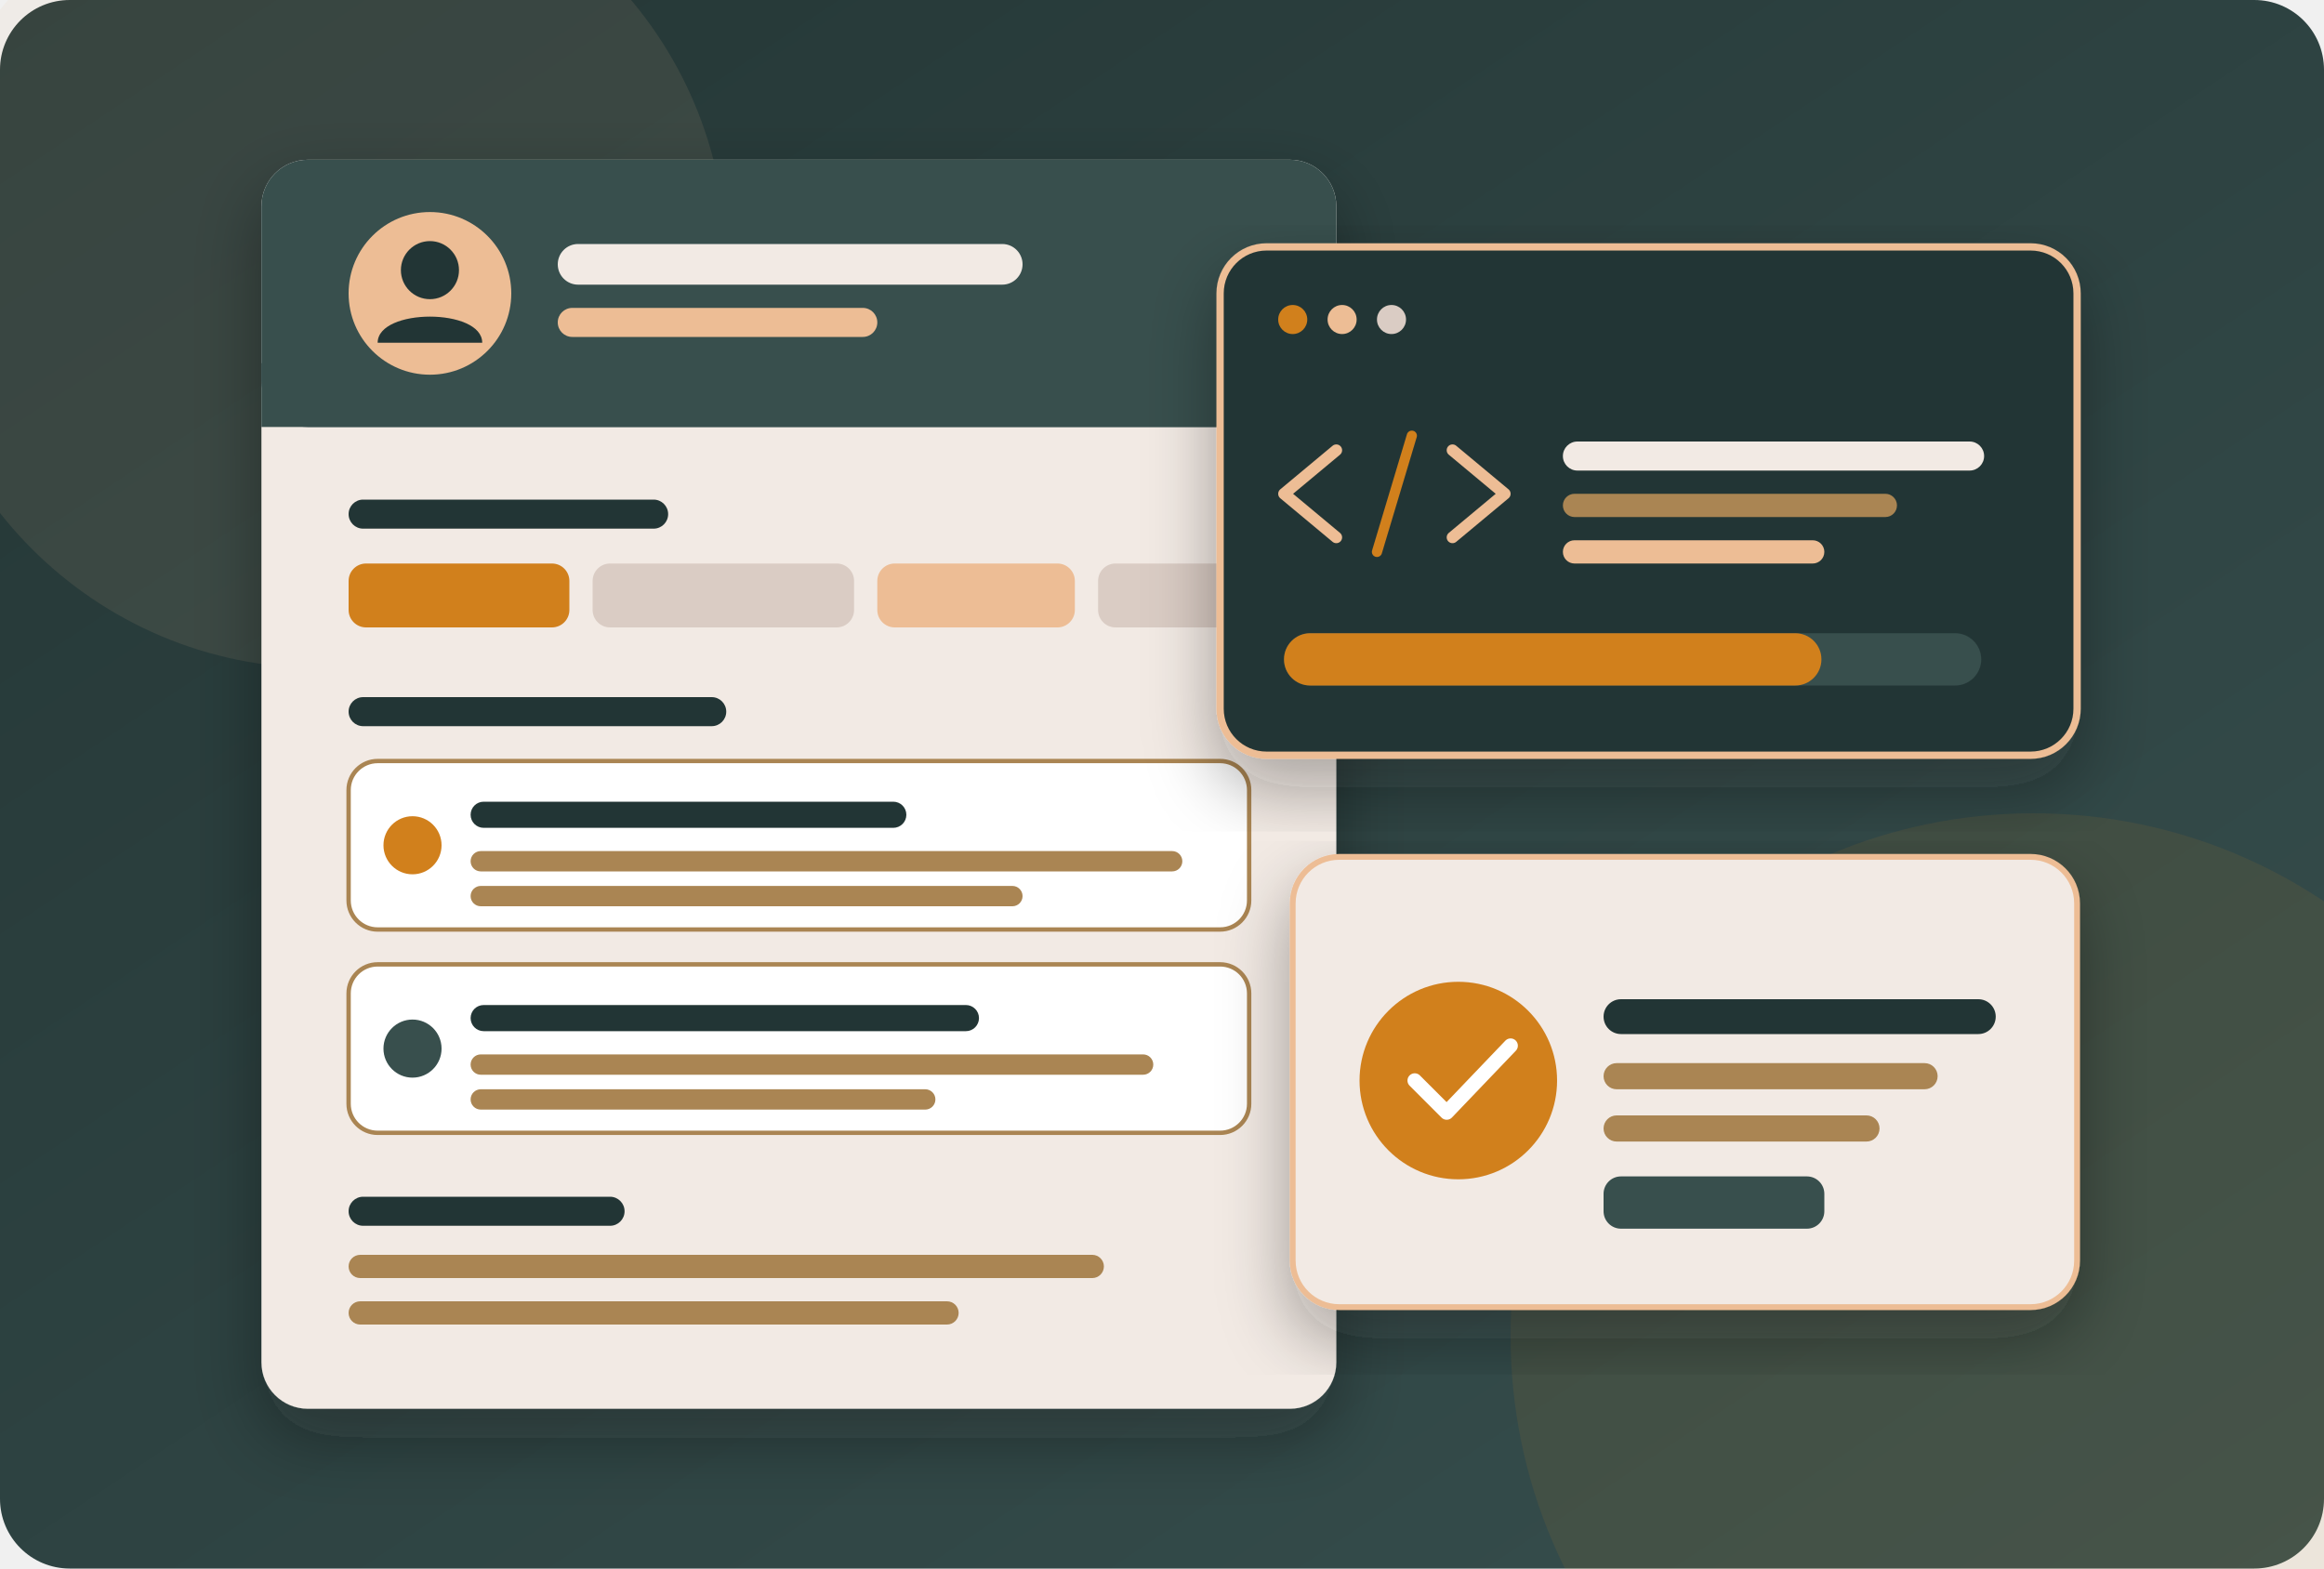
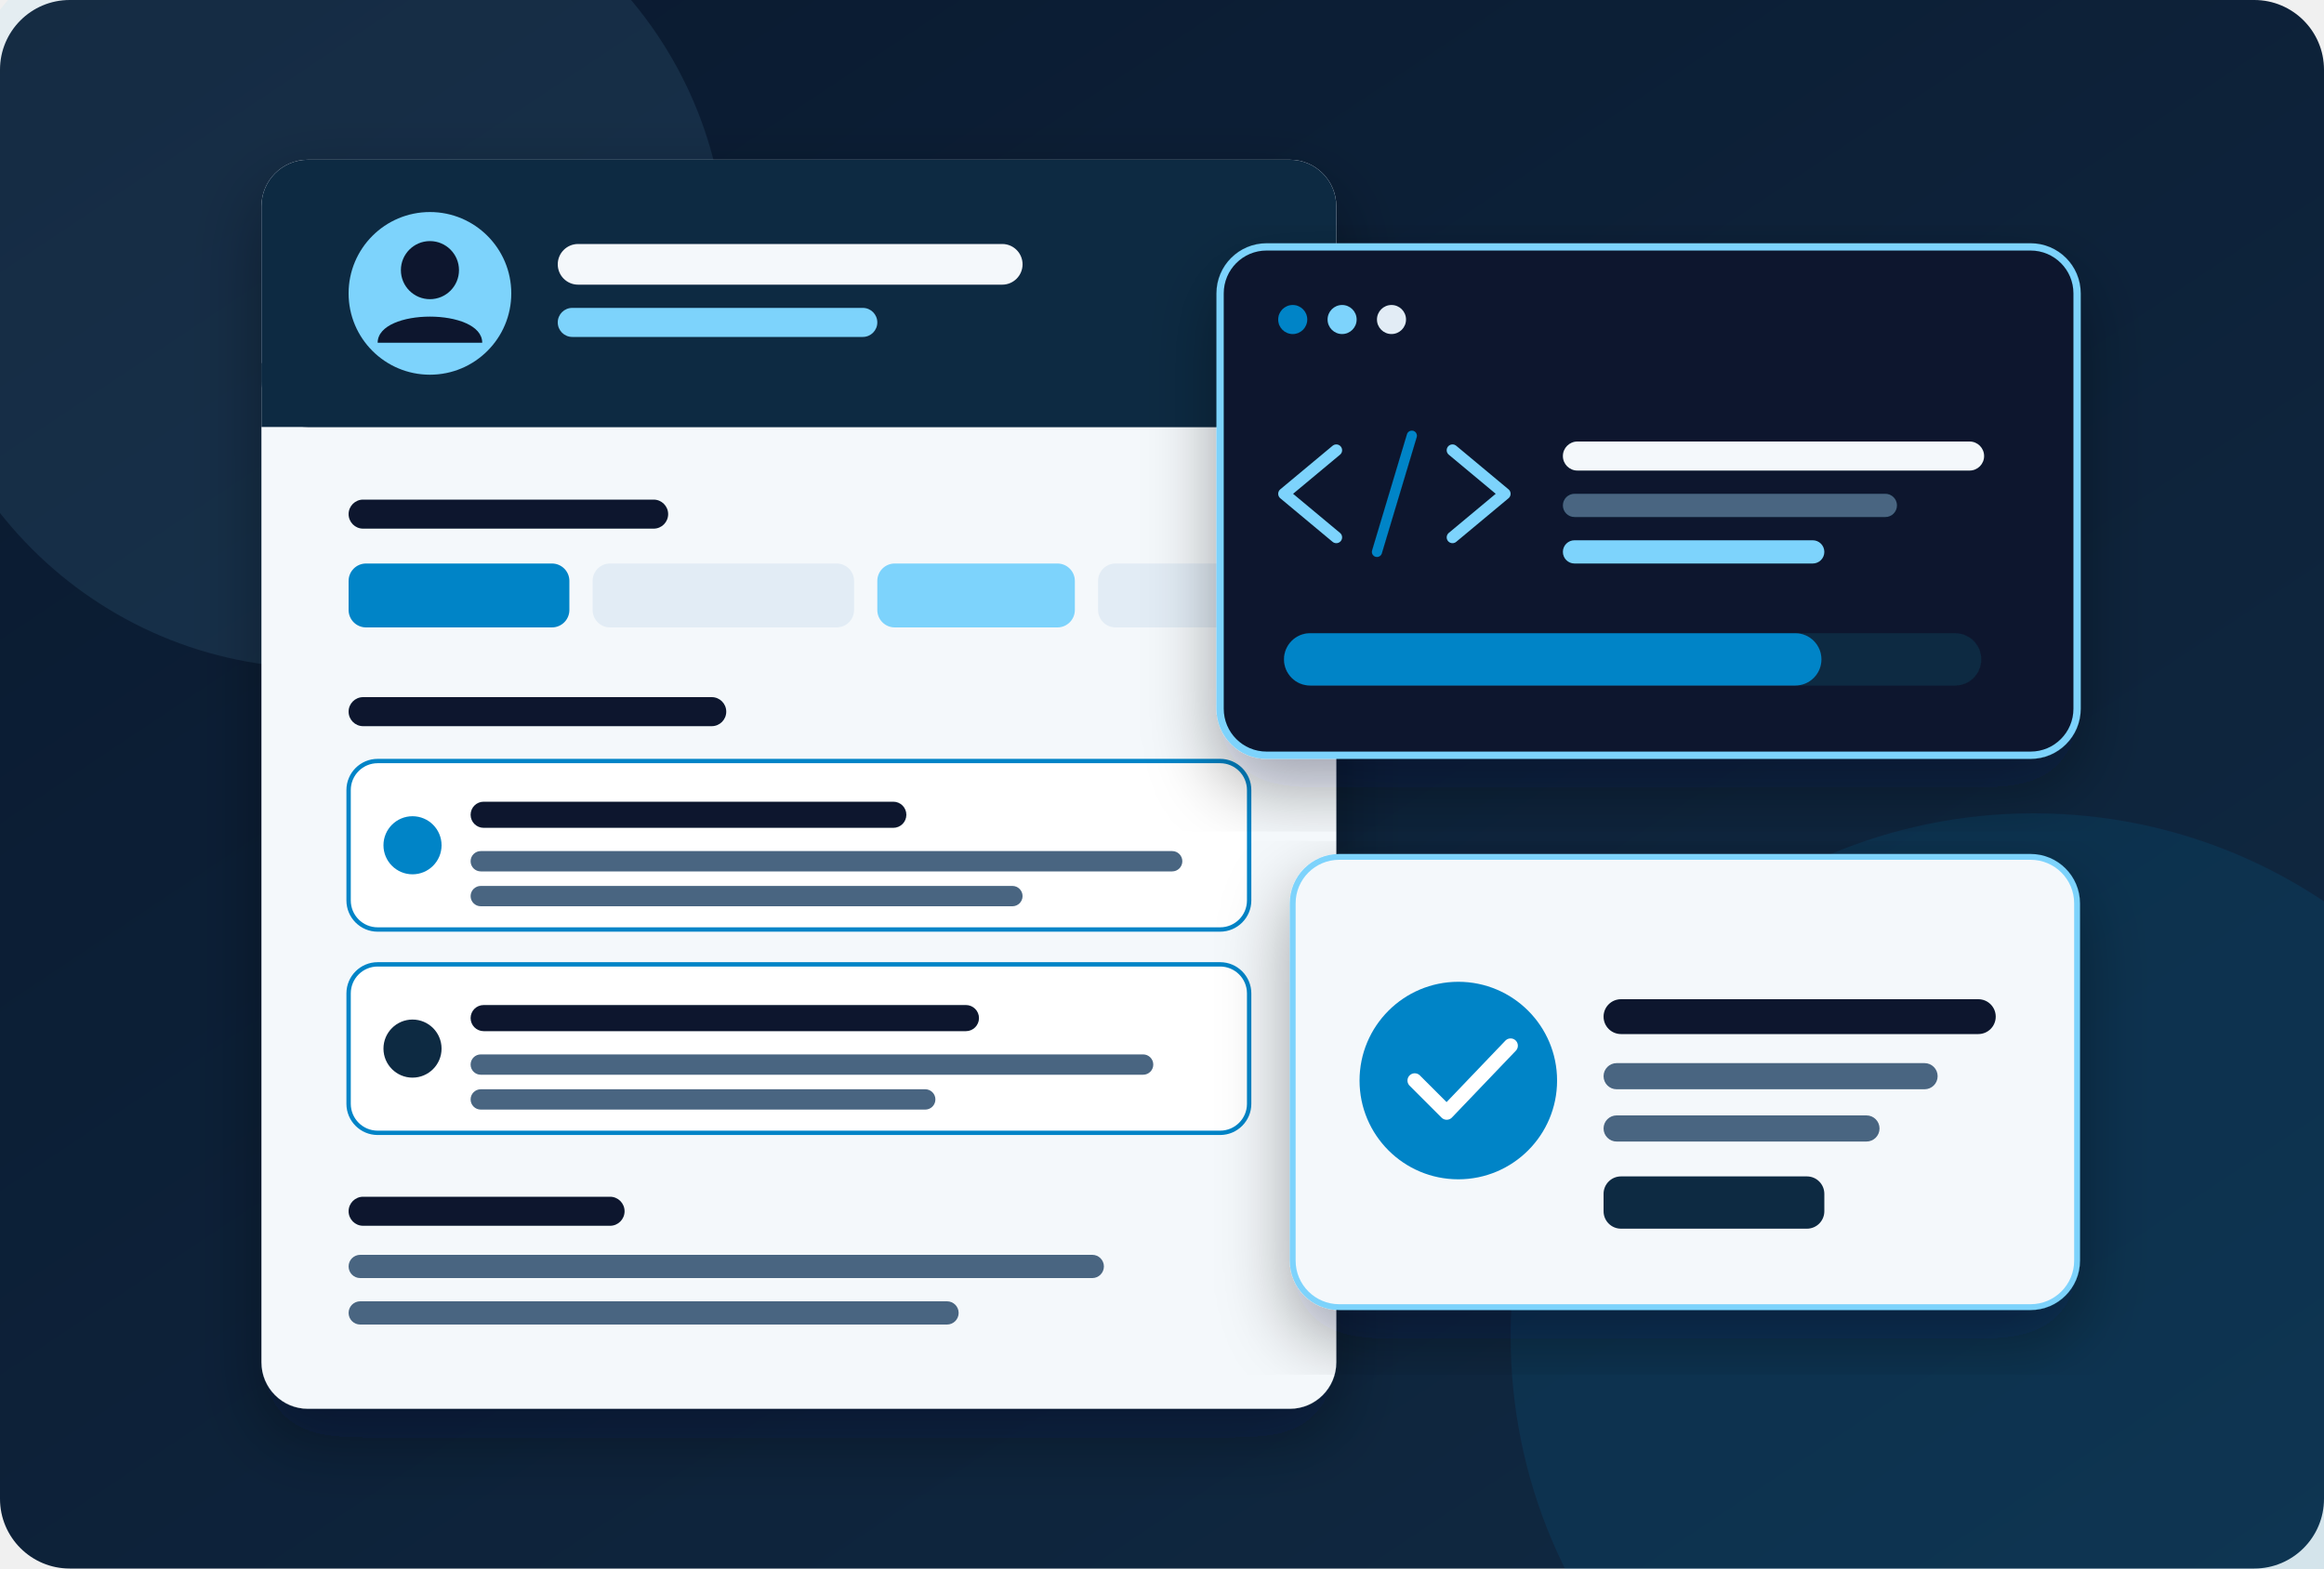
<svg xmlns="http://www.w3.org/2000/svg" viewBox="0 0 800 540" role="img" aria-label="Technical CV and project portfolio illustration">
  <defs>
    <linearGradient id="bgGrad" x1="0%" y1="0%" x2="100%" y2="100%">
-       <stop offset="0%" stop-color="#243635" />
-       <stop offset="100%" stop-color="#374F4E" />
+       <stop offset="0%" stop-color="#0A192F" />
+       <stop offset="100%" stop-color="#102A43" />
    </linearGradient>
    <filter id="cardShadow" x="-10%" y="-10%" width="125%" height="125%">
-       <feDropShadow dx="0" dy="10" stdDeviation="12" flood-color="#14201F" flood-opacity="0.35" />
+       <feDropShadow dx="0" dy="10" stdDeviation="12" flood-color="#050D1A" flood-opacity="0.35" />
    </filter>
  </defs>
  <rect width="800" height="540" rx="24" fill="url(#bgGrad)" />
-   <circle cx="110" cy="90" r="140" fill="#EDBD95" opacity="0.10" />
-   <circle cx="700" cy="460" r="180" fill="#D1801E" opacity="0.10" />
+   <circle cx="110" cy="90" r="140" fill="#7DD3FC" opacity="0.10" />
+   <circle cx="700" cy="460" r="180" fill="#0284C7" opacity="0.12" />
  <g filter="url(#cardShadow)">
-     <rect x="90" y="55" width="370" height="430" rx="16" fill="#F2EAE4" />
-     <rect x="90" y="55" width="370" height="92" rx="16" fill="#374F4E" />
-     <rect x="90" y="125" width="370" height="22" fill="#374F4E" />
-     <circle cx="148" cy="101" r="28" fill="#EDBD95" />
-     <circle cx="148" cy="93" r="10" fill="#243635" />
-     <path d="M130 118 C130 106, 166 106, 166 118" fill="#243635" />
-     <rect x="192" y="84" width="160" height="14" rx="7" fill="#F2EAE4" />
-     <rect x="192" y="106" width="110" height="10" rx="5" fill="#EDBD95" />
-     <rect x="120" y="172" width="110" height="10" rx="5" fill="#243635" />
-     <rect x="120" y="194" width="76" height="22" rx="6" fill="#D1801E" />
-     <rect x="204" y="194" width="90" height="22" rx="6" fill="#DACCC4" />
-     <rect x="302" y="194" width="68" height="22" rx="6" fill="#EDBD95" />
-     <rect x="378" y="194" width="52" height="22" rx="6" fill="#DACCC4" />
-     <rect x="120" y="240" width="130" height="10" rx="5" fill="#243635" />
-     <rect x="120" y="262" width="310" height="58" rx="10" fill="#FFFFFF" stroke="#AA8552" stroke-width="1.5" />
-     <circle cx="142" cy="291" r="10" fill="#D1801E" />
-     <rect x="162" y="276" width="150" height="9" rx="4.5" fill="#243635" />
-     <rect x="162" y="293" width="245" height="7" rx="3.5" fill="#AA8552" />
-     <rect x="162" y="305" width="190" height="7" rx="3.5" fill="#AA8552" />
-     <rect x="120" y="332" width="310" height="58" rx="10" fill="#FFFFFF" stroke="#AA8552" stroke-width="1.5" />
-     <circle cx="142" cy="361" r="10" fill="#374F4E" />
-     <rect x="162" y="346" width="175" height="9" rx="4.5" fill="#243635" />
-     <rect x="162" y="363" width="235" height="7" rx="3.5" fill="#AA8552" />
-     <rect x="162" y="375" width="160" height="7" rx="3.5" fill="#AA8552" />
-     <rect x="120" y="412" width="95" height="10" rx="5" fill="#243635" />
-     <rect x="120" y="432" width="260" height="8" rx="4" fill="#AA8552" />
-     <rect x="120" y="448" width="210" height="8" rx="4" fill="#AA8552" />
+     <rect x="90" y="55" width="370" height="430" rx="16" fill="#F4F8FB" />
+     <rect x="90" y="55" width="370" height="92" rx="16" fill="#102A43" />
+     <rect x="90" y="125" width="370" height="22" fill="#102A43" />
+     <circle cx="148" cy="101" r="28" fill="#7DD3FC" />
+     <circle cx="148" cy="93" r="10" fill="#0A192F" />
+     <path d="M130 118 C130 106, 166 106, 166 118" fill="#0A192F" />
+     <rect x="192" y="84" width="160" height="14" rx="7" fill="#F4F8FB" />
+     <rect x="192" y="106" width="110" height="10" rx="5" fill="#7DD3FC" />
+     <rect x="120" y="172" width="110" height="10" rx="5" fill="#0A192F" />
+     <rect x="120" y="194" width="76" height="22" rx="6" fill="#0284C7" />
+     <rect x="204" y="194" width="90" height="22" rx="6" fill="#E2ECF5" />
+     <rect x="302" y="194" width="68" height="22" rx="6" fill="#7DD3FC" />
+     <rect x="378" y="194" width="52" height="22" rx="6" fill="#E2ECF5" />
+     <rect x="120" y="240" width="130" height="10" rx="5" fill="#0A192F" />
+     <rect x="120" y="262" width="310" height="58" rx="10" fill="#FFFFFF" stroke="#0284C7" stroke-width="1.5" />
+     <circle cx="142" cy="291" r="10" fill="#0284C7" />
+     <rect x="162" y="276" width="150" height="9" rx="4.5" fill="#0A192F" />
+     <rect x="162" y="293" width="245" height="7" rx="3.5" fill="#486581" />
+     <rect x="162" y="305" width="190" height="7" rx="3.5" fill="#486581" />
+     <rect x="120" y="332" width="310" height="58" rx="10" fill="#FFFFFF" stroke="#0284C7" stroke-width="1.5" />
+     <circle cx="142" cy="361" r="10" fill="#102A43" />
+     <rect x="162" y="346" width="175" height="9" rx="4.5" fill="#0A192F" />
+     <rect x="162" y="363" width="235" height="7" rx="3.5" fill="#486581" />
+     <rect x="162" y="375" width="160" height="7" rx="3.5" fill="#486581" />
+     <rect x="120" y="412" width="95" height="10" rx="5" fill="#0A192F" />
+     <rect x="120" y="432" width="260" height="8" rx="4" fill="#486581" />
+     <rect x="120" y="448" width="210" height="8" rx="4" fill="#486581" />
  </g>
  <g filter="url(#cardShadow)">
-     <rect x="420" y="85" width="295" height="175" rx="16" fill="#243635" stroke="#EDBD95" stroke-width="2.5" />
-     <circle cx="445" cy="110" r="5" fill="#D1801E" />
-     <circle cx="462" cy="110" r="5" fill="#EDBD95" />
-     <circle cx="479" cy="110" r="5" fill="#DACCC4" />
-     <path d="M460 155 L442 170 L460 185" fill="none" stroke="#EDBD95" stroke-width="4" stroke-linecap="round" stroke-linejoin="round" />
-     <path d="M500 155 L518 170 L500 185" fill="none" stroke="#EDBD95" stroke-width="4" stroke-linecap="round" stroke-linejoin="round" />
-     <line x1="486" y1="150" x2="474" y2="190" stroke="#D1801E" stroke-width="3.5" stroke-linecap="round" />
-     <rect x="538" y="152" width="145" height="10" rx="5" fill="#F2EAE4" />
-     <rect x="538" y="170" width="115" height="8" rx="4" fill="#AA8552" />
-     <rect x="538" y="186" width="90" height="8" rx="4" fill="#EDBD95" />
-     <rect x="442" y="218" width="240" height="18" rx="9" fill="#374F4E" />
-     <rect x="442" y="218" width="185" height="18" rx="9" fill="#D1801E" />
+     <rect x="420" y="85" width="295" height="175" rx="16" fill="#0A192F" stroke="#7DD3FC" stroke-width="2.5" />
+     <circle cx="445" cy="110" r="5" fill="#0284C7" />
+     <circle cx="462" cy="110" r="5" fill="#7DD3FC" />
+     <circle cx="479" cy="110" r="5" fill="#E2ECF5" />
+     <path d="M460 155 L442 170 L460 185" fill="none" stroke="#7DD3FC" stroke-width="4" stroke-linecap="round" stroke-linejoin="round" />
+     <path d="M500 155 L518 170 L500 185" fill="none" stroke="#7DD3FC" stroke-width="4" stroke-linecap="round" stroke-linejoin="round" />
+     <line x1="486" y1="150" x2="474" y2="190" stroke="#0284C7" stroke-width="3.5" stroke-linecap="round" />
+     <rect x="538" y="152" width="145" height="10" rx="5" fill="#F4F8FB" />
+     <rect x="538" y="170" width="115" height="8" rx="4" fill="#486581" />
+     <rect x="538" y="186" width="90" height="8" rx="4" fill="#7DD3FC" />
+     <rect x="442" y="218" width="240" height="18" rx="9" fill="#102A43" />
+     <rect x="442" y="218" width="185" height="18" rx="9" fill="#0284C7" />
  </g>
  <g filter="url(#cardShadow)">
-     <rect x="445" y="295" width="270" height="155" rx="16" fill="#F2EAE4" stroke="#EDBD95" stroke-width="2" />
-     <circle cx="502" cy="372" r="34" fill="#D1801E" />
+     <rect x="445" y="295" width="270" height="155" rx="16" fill="#F4F8FB" stroke="#7DD3FC" stroke-width="2" />
+     <circle cx="502" cy="372" r="34" fill="#0284C7" />
    <path d="M487 372 L498 383 L520 360" fill="none" stroke="#FFFFFF" stroke-width="5" stroke-linecap="round" stroke-linejoin="round" />
-     <rect x="552" y="344" width="135" height="12" rx="6" fill="#243635" />
-     <rect x="552" y="366" width="115" height="9" rx="4.5" fill="#AA8552" />
-     <rect x="552" y="384" width="95" height="9" rx="4.5" fill="#AA8552" />
-     <rect x="552" y="405" width="76" height="18" rx="6" fill="#374F4E" />
+     <rect x="552" y="344" width="135" height="12" rx="6" fill="#0A192F" />
+     <rect x="552" y="366" width="115" height="9" rx="4.5" fill="#486581" />
+     <rect x="552" y="384" width="95" height="9" rx="4.5" fill="#486581" />
+     <rect x="552" y="405" width="76" height="18" rx="6" fill="#102A43" />
  </g>
</svg>
